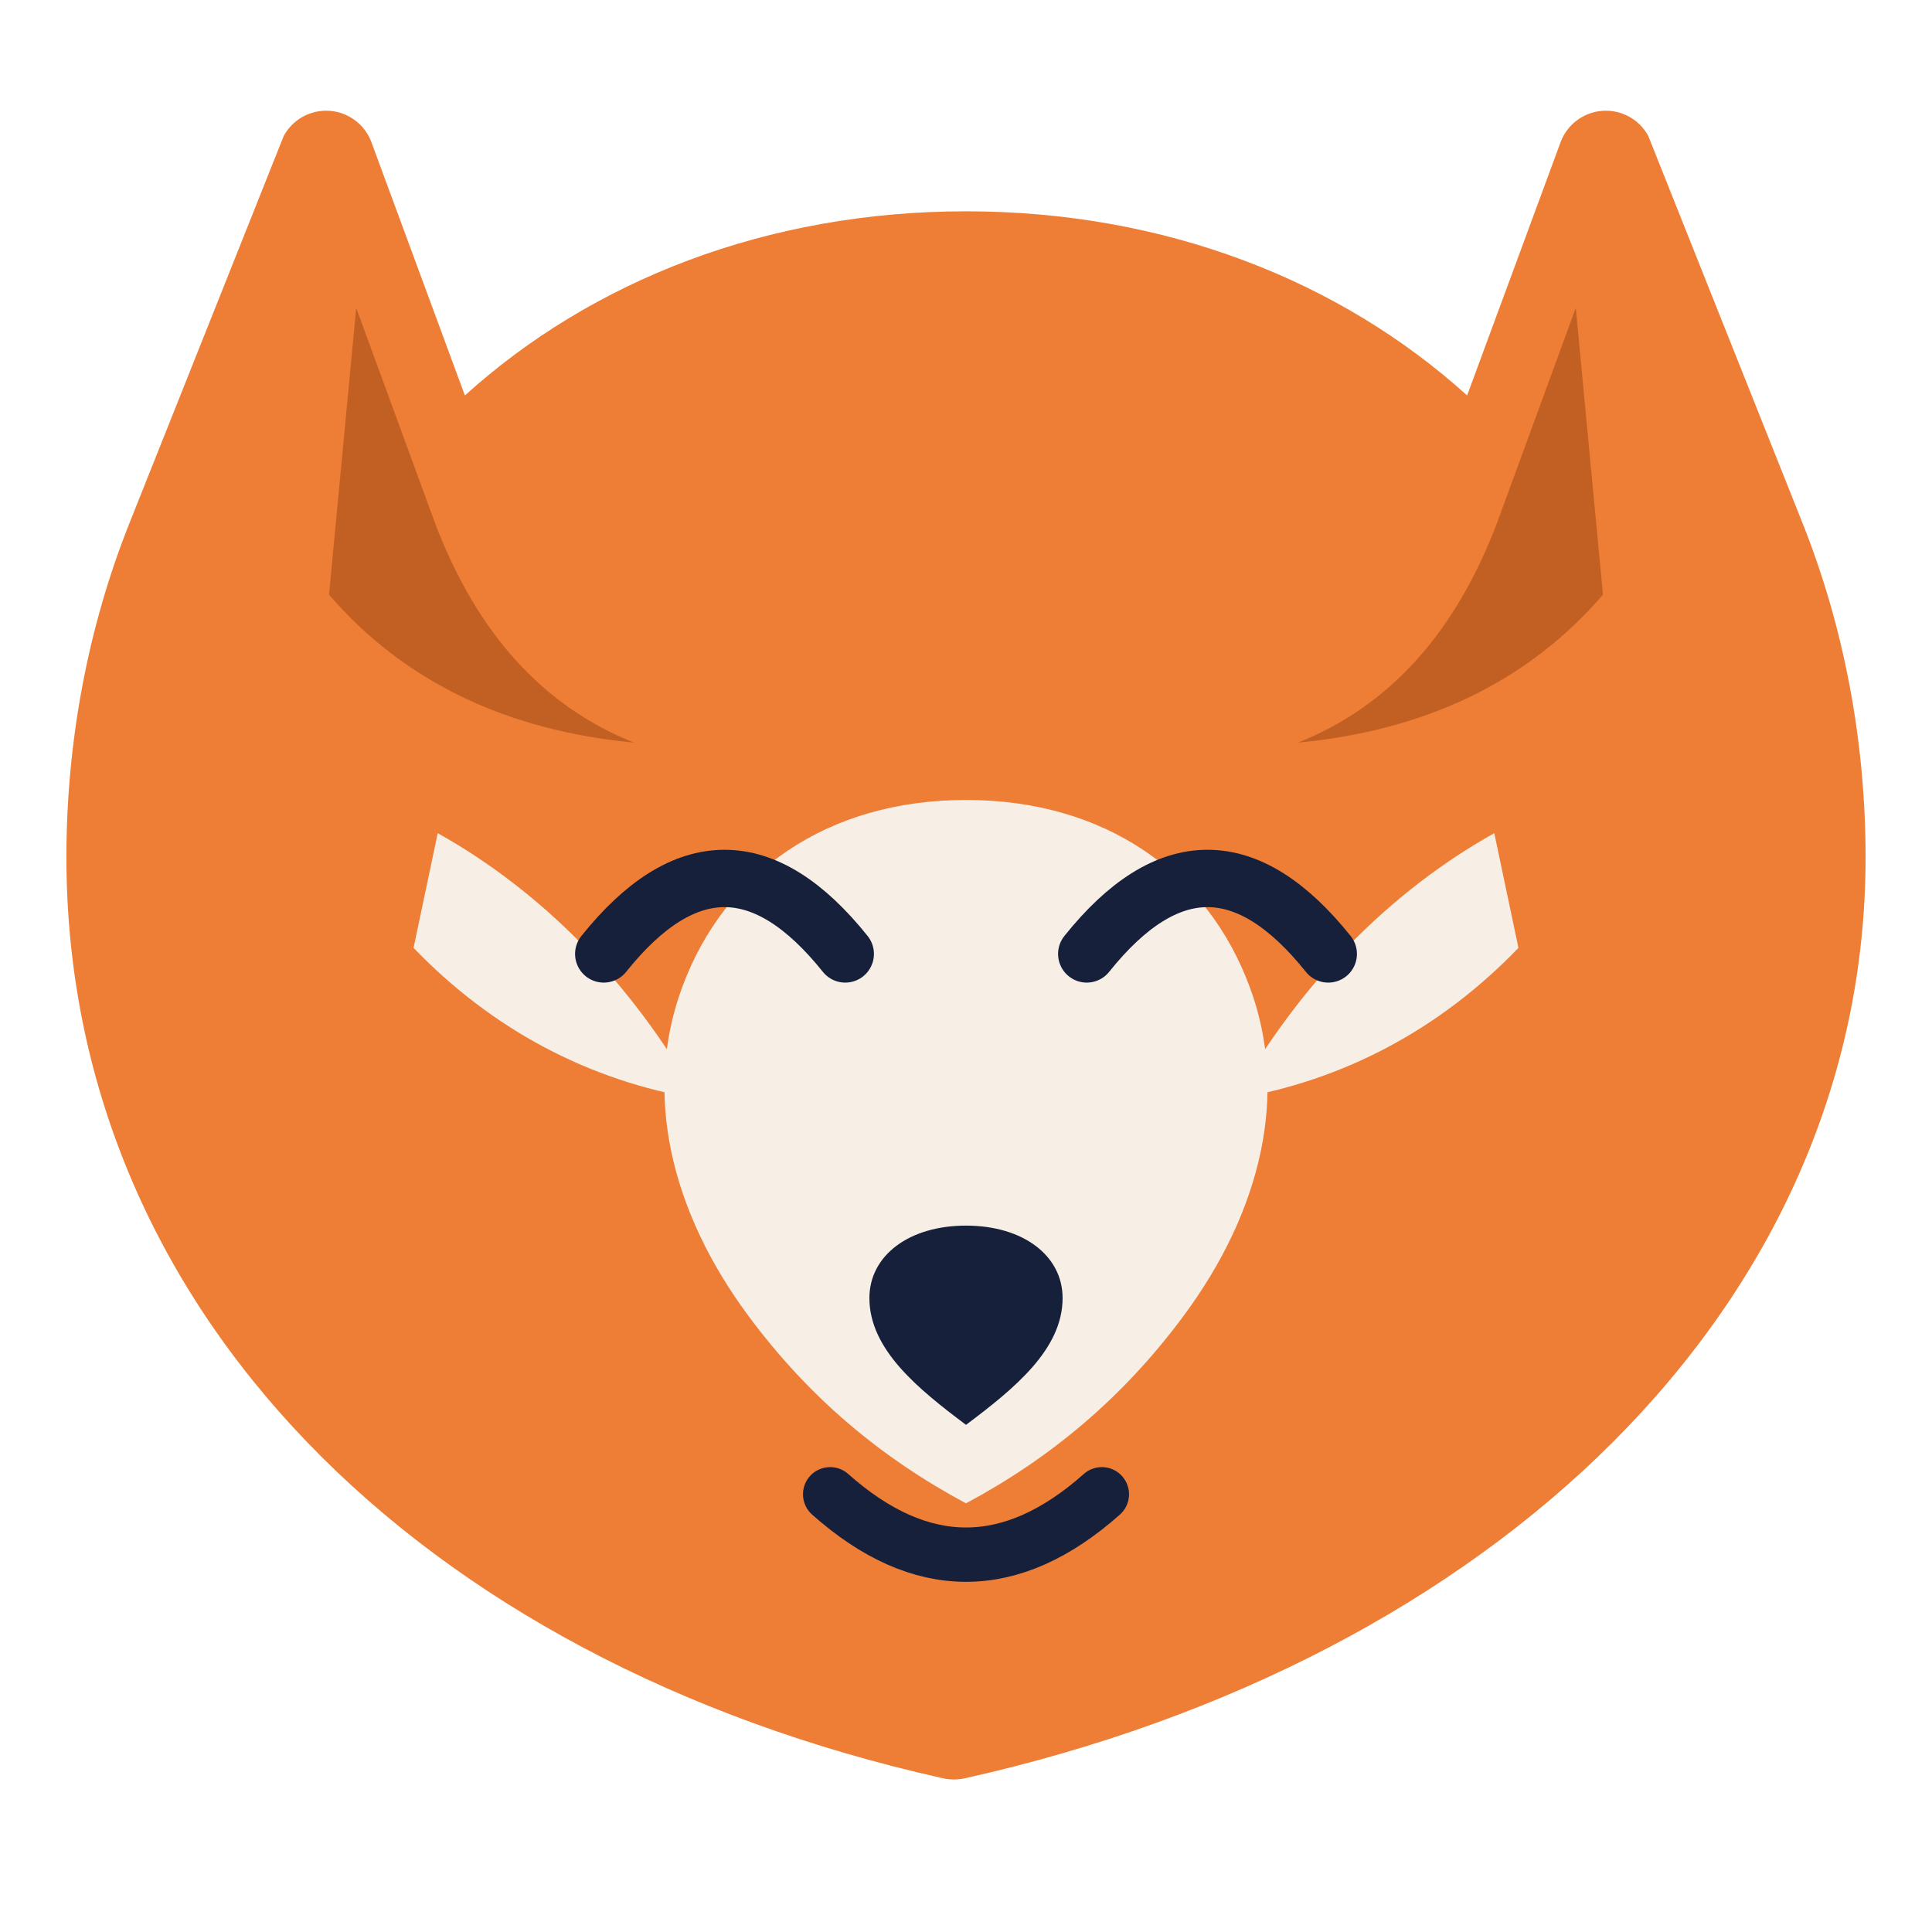
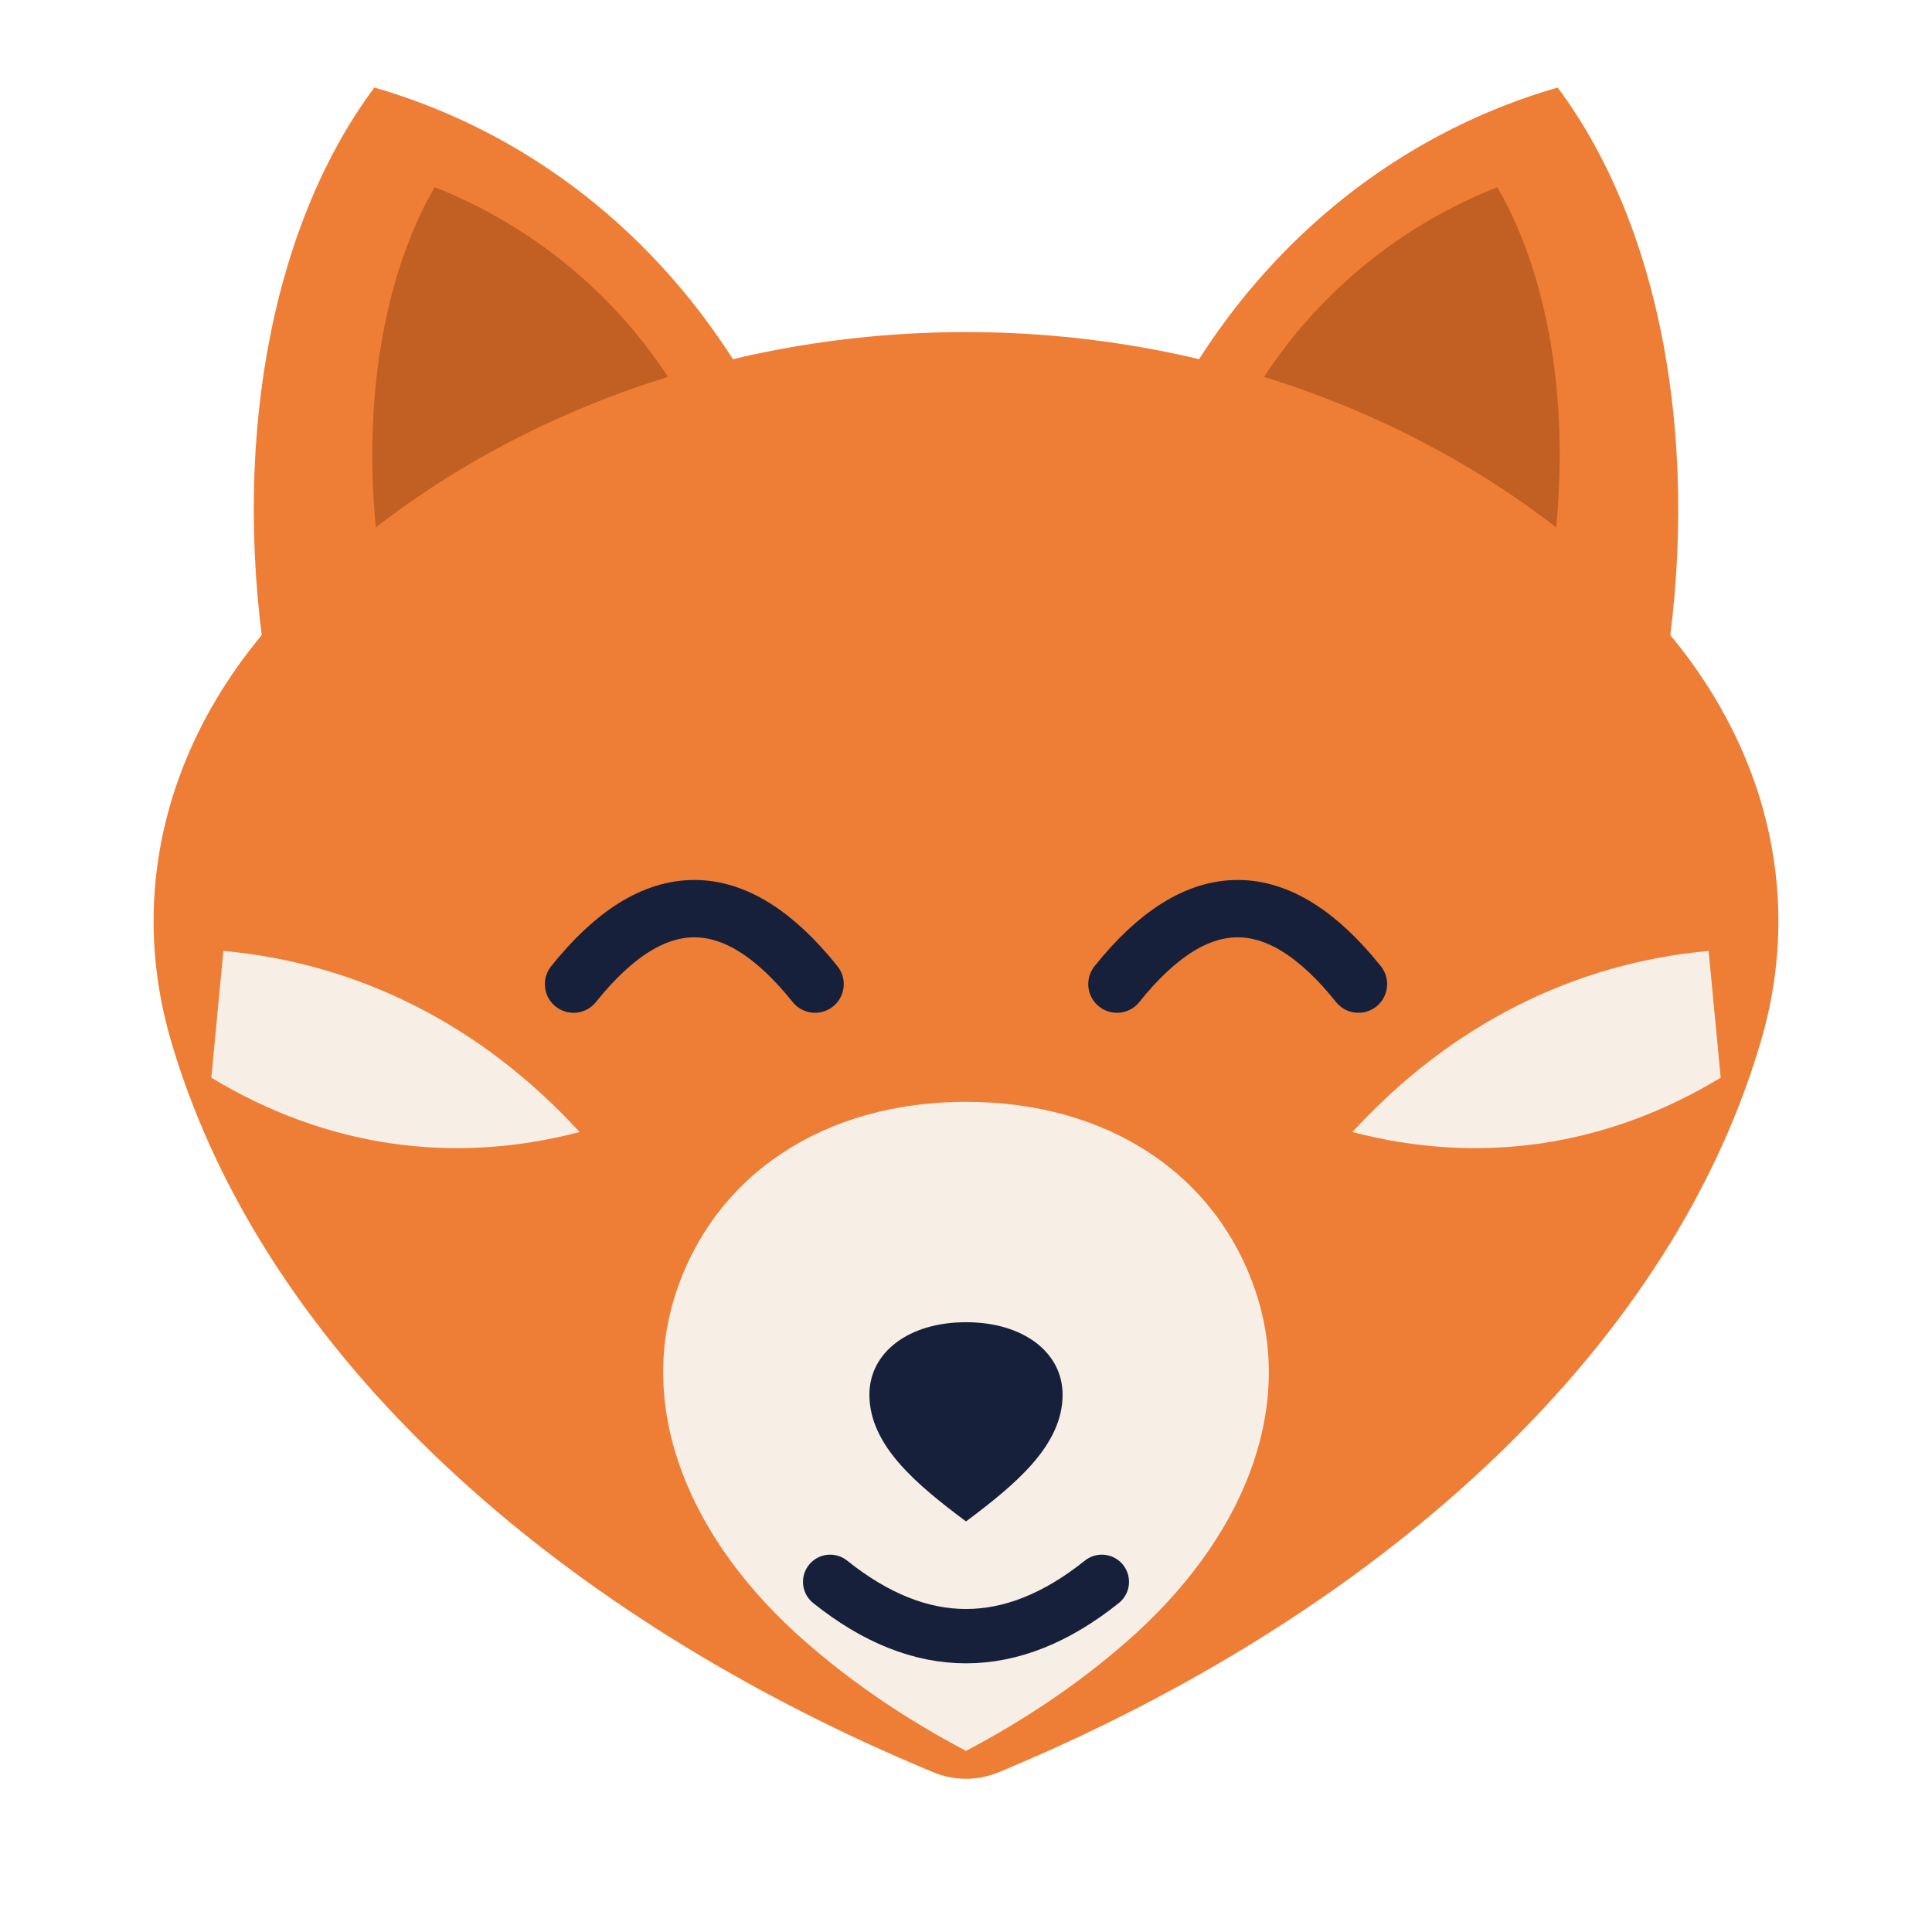
<svg xmlns="http://www.w3.org/2000/svg" viewBox="0 0 64 64" role="img" aria-label="Renard Foox">
-   <path d="M32 7c6.6 0 12.4 2.3 16.6 6.1l3.1-8.4a1.6 1.6 0 0 1 2.9-.2l5.1 12.8c1.4 3.5 2.1 7.3 2.1 11.1 0 14.9-12.4 26.6-29.8 30.5a1.7 1.7 0 0 1-.8 0C13.8 55 2.2 43.3 2.2 28.4c0-3.8.7-7.6 2.1-11.1L9.4 4.5a1.6 1.6 0 0 1 2.9.2l3.1 8.4C19.6 9.3 25.4 7 32 7z" fill="#ee7e36" />
-   <path d="M11.8 10.2l2.6 7.1c1.4 3.7 3.6 6.1 6.6 7.3-4.2-.4-7.6-2-10.1-4.9z" fill="#c25f22" />
-   <path d="M52.2 10.2l-2.6 7.1c-1.4 3.7-3.6 6.1-6.6 7.3 4.2-.4 7.6-2 10.1-4.9z" fill="#c25f22" />
-   <path d="M14.5 27.6c3.4 1.9 6.4 4.9 8.6 8.8-3.6-.6-6.8-2.3-9.4-5z" fill="#f7efe6" />
-   <path d="M49.5 27.6c-3.4 1.9-6.4 4.9-8.6 8.8 3.6-.6 6.8-2.3 9.4-5z" fill="#f7efe6" />
-   <path d="M32 26.5c4.6 0 8 2.4 9.4 6.2 1.3 3.5.4 7.4-2.2 10.9-2 2.7-4.4 4.7-7.2 6.2-2.8-1.5-5.2-3.5-7.2-6.2-2.6-3.5-3.5-7.4-2.2-10.9 1.4-3.8 4.8-6.2 9.4-6.2z" fill="#f7efe6" />
-   <path d="M20.0 31.6q4 -5 8 0" fill="none" stroke="#16203a" stroke-width="1.9" stroke-linecap="round" />
-   <path d="M36.0 31.6q4 -5 8 0" fill="none" stroke="#16203a" stroke-width="1.9" stroke-linecap="round" />
-   <path d="M32 40.6c1.9 0 3.2 1 3.2 2.4 0 1.7-1.6 3-3.2 4.2-1.6-1.2-3.2-2.5-3.2-4.2 0-1.4 1.3-2.4 3.2-2.4z" fill="#16203a" />
-   <path d="M27.5 49.5q4.5 4 9 0" fill="none" stroke="#16203a" stroke-width="1.8" stroke-linecap="round" />
+   <path d="M8.9 22.6C7.6 15 8.9 7.6 12.4 2.9C18.3 4.6 23.2 8.9 25.9 14.9C22.4 19.3 17.2 22.2 8.9 22.6Z" fill="#ee7e36" />
+   <path d="M55.1 22.6C56.4 15 55.1 7.6 51.6 2.9C45.7 4.6 40.8 8.9 38.1 14.9C41.6 19.3 46.8 22.2 55.1 22.6Z" fill="#ee7e36" />
+   <path d="M12.6 18.7C11.9 13.9 12.6 9.3 14.4 6.2C18.2 7.7 21.4 10.6 23.2 14.4C20.6 17 17.1 18.5 12.6 18.7Z" fill="#c25f22" />
+   <path d="M51.4 18.7C52.1 13.9 51.4 9.3 49.6 6.2C45.8 7.7 42.6 10.6 40.8 14.4C43.4 17 46.9 18.5 51.4 18.7Z" fill="#c25f22" />
+   <path d="M32 11C40.5 11 48.6 14.2 54.2 19.8C58.3 23.9 59.9 29.3 58.3 34.6C55.2 45 45.4 53.6 33.1 58.7a2.8 2.8 0 0 1-2.2 0C18.6 53.6 8.8 45 5.7 34.6C4.1 29.3 5.7 23.9 9.8 19.8C15.4 14.2 23.5 11 32 11Z" fill="#ee7e36" />
+   <path d="M7.4 31.5C11.8 31.9 15.9 33.9 19.2 37.5C15 38.6 10.8 38 7 35.7Z" fill="#f7efe6" />
+   <path d="M56.6 31.5C52.2 31.9 48.1 33.9 44.8 37.5C49 38.6 53.2 38 57 35.7Z" fill="#f7efe6" />
+   <path d="M32 36.5C36.7 36.5 40.3 38.9 41.6 42.8C42.9 46.7 41.2 51 37.3 54.4C35.7 55.8 33.9 57 32 58C30.1 57 28.3 55.8 26.7 54.4C22.8 51 21.1 46.7 22.4 42.8C23.7 38.9 27.3 36.5 32 36.5Z" fill="#f7efe6" />
+   <path d="M19.0 32.6q4 -5 8 0" fill="none" stroke="#16203a" stroke-width="1.9" stroke-linecap="round" />
+   <path d="M37.0 32.6q4 -5 8 0" fill="none" stroke="#16203a" stroke-width="1.9" stroke-linecap="round" />
+   <path d="M32 43.8c1.9 0 3.2 1 3.2 2.4 0 1.7-1.6 3-3.2 4.2-1.6-1.2-3.2-2.5-3.2-4.2 0-1.4 1.3-2.4 3.2-2.4z" fill="#16203a" />
+   <path d="M27.5 52.4q4.5 3.6 9 0" fill="none" stroke="#16203a" stroke-width="1.8" stroke-linecap="round" />
</svg>
